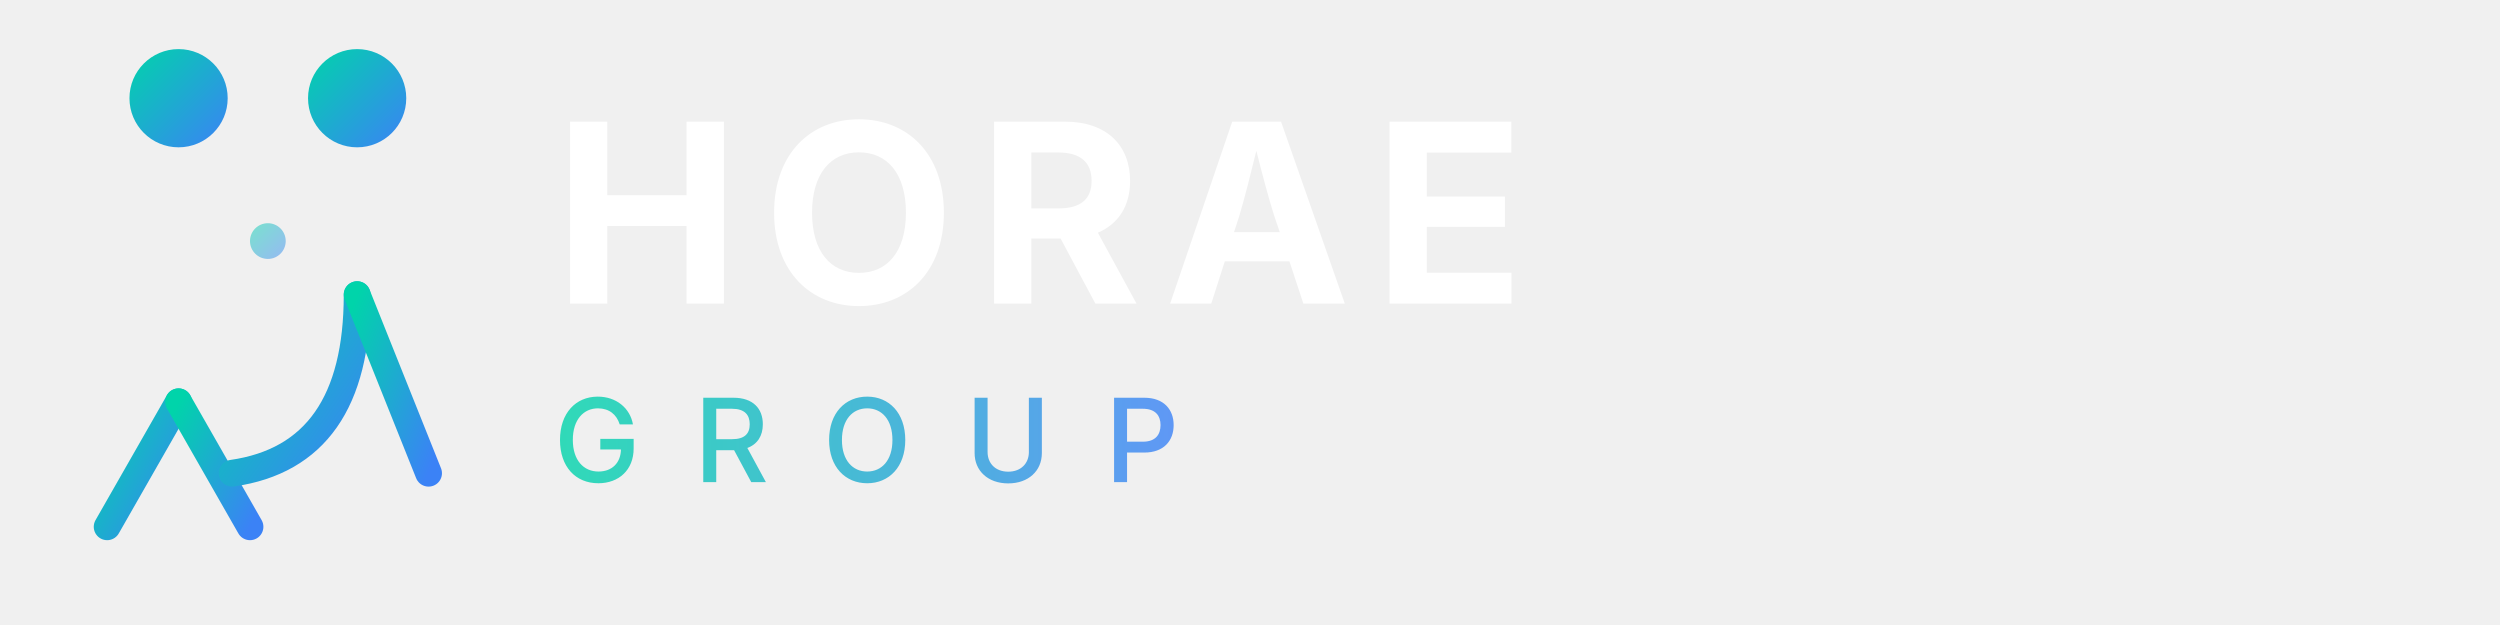
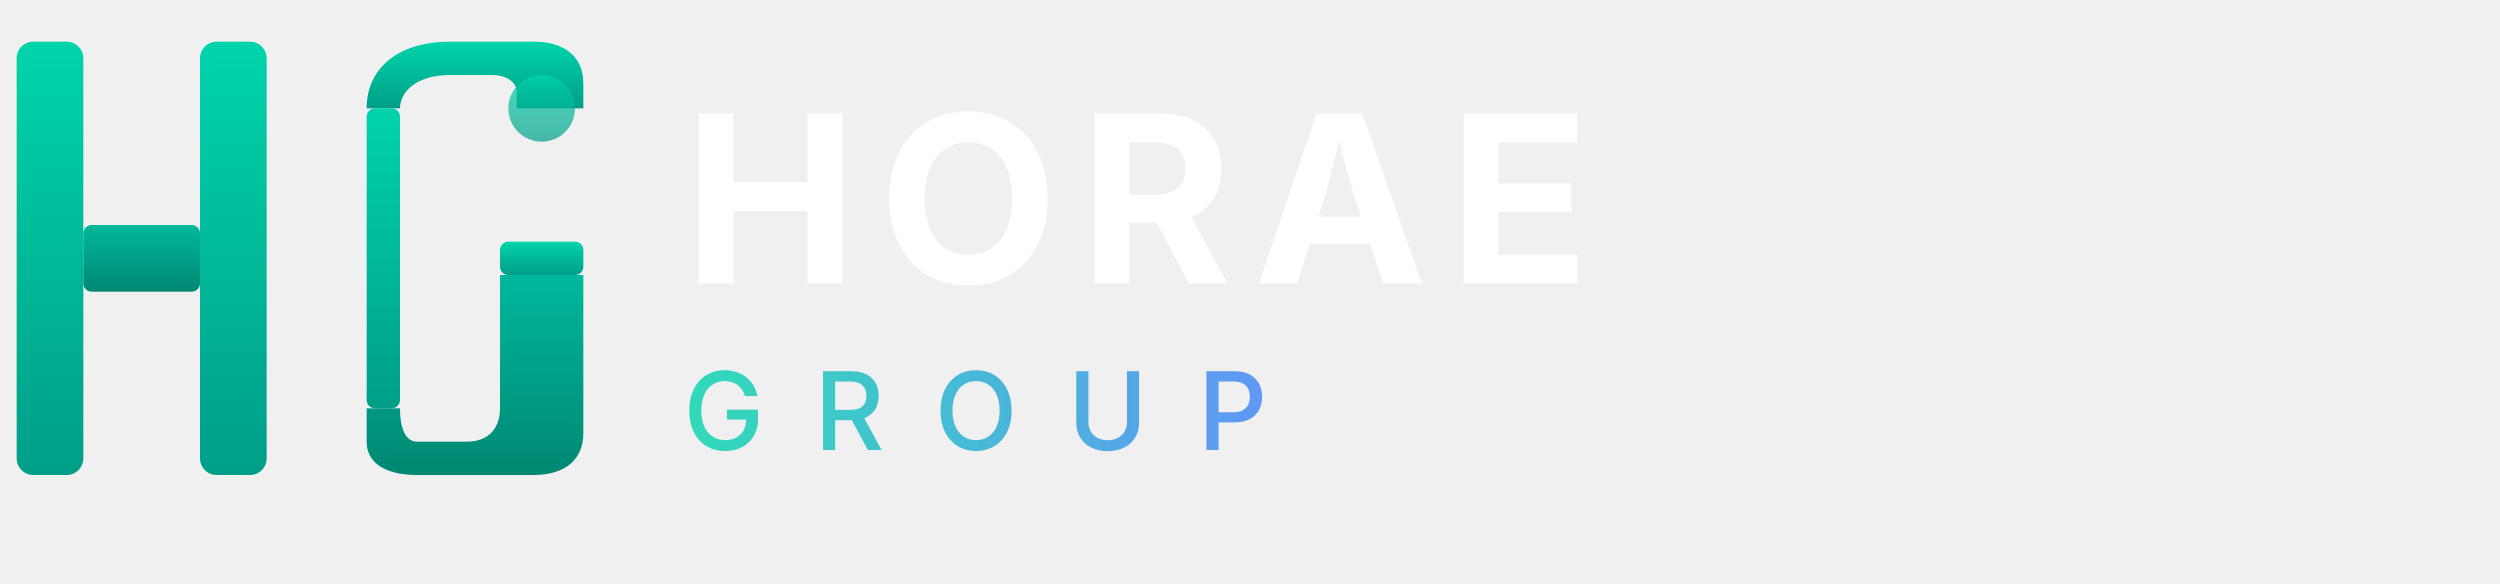
- <svg xmlns="http://www.w3.org/2000/svg" viewBox="0 0 280 70">
+ <svg xmlns="http://www.w3.org/2000/svg" viewBox="0 0 300 70">
  <defs>
-     <linearGradient id="accent" x1="0%" y1="0%" x2="100%" y2="100%">
+     <linearGradient id="grad1" x1="0%" y1="0%" x2="100%" y2="100%">
      <stop offset="0%" stop-color="#00d4aa" />
+       <stop offset="50%" stop-color="#00b8a0" />
      <stop offset="100%" stop-color="#3b82f6" />
    </linearGradient>
-     <linearGradient id="accentSub" x1="0%" y1="0%" x2="100%" y2="0%">
+     <linearGradient id="grad2" x1="0%" y1="0%" x2="0%" y2="100%">
+       <stop offset="0%" stop-color="#00d4aa" />
+       <stop offset="100%" stop-color="#009e88" />
+     </linearGradient>
+     <linearGradient id="grad3" x1="0%" y1="0%" x2="0%" y2="100%">
+       <stop offset="0%" stop-color="#00b89c" />
+       <stop offset="100%" stop-color="#008873" />
+     </linearGradient>
+     <linearGradient id="textGrad" x1="0%" y1="0%" x2="100%" y2="0%">
      <stop offset="0%" stop-color="#00d4aa" stop-opacity="0.8" />
      <stop offset="100%" stop-color="#3b82f6" stop-opacity="0.8" />
    </linearGradient>
  </defs>
-   <g transform="translate(4, 3)">
-     <circle cx="16" cy="8" r="5.5" fill="url(#accent)" />
-     <path d="M16 14 L16 42" stroke="url(#accent)" stroke-width="3.5" stroke-linecap="round" />
-     <path d="M16 24 L36 24" stroke="url(#accent)" stroke-width="3" stroke-linecap="round" />
-     <path d="M16 42 L8 56" stroke="url(#accent)" stroke-width="3" stroke-linecap="round" />
-     <path d="M16 42 L24 56" stroke="url(#accent)" stroke-width="3" stroke-linecap="round" />
-     <circle cx="36" cy="8" r="5.5" fill="url(#accent)" />
-     <path d="M36 14 L36 30" stroke="url(#accent)" stroke-width="3.5" stroke-linecap="round" />
-     <path d="M36 30 Q36 48, 22 50" stroke="url(#accent)" stroke-width="3" stroke-linecap="round" fill="none" />
-     <path d="M36 38 L28 38" stroke="url(#accent)" stroke-width="2.5" stroke-linecap="round" />
-     <path d="M36 30 L44 50" stroke="url(#accent)" stroke-width="3" stroke-linecap="round" />
-     <circle cx="26" cy="24" r="2" fill="url(#accent)" opacity="0.5" />
+   <g transform="translate(2, 5)">
+     <rect x="0" y="0" width="8" height="52" rx="2" fill="url(#grad2)" />
+     <rect x="22" y="0" width="8" height="52" rx="2" fill="url(#grad2)" />
+     <rect x="8" y="22" width="14" height="8" rx="1" fill="url(#grad3)" />
+     <path d="M42 8 C42 3, 46 0, 52 0 L62 0 C66 0, 68 2, 68 5 L68 8 L60 8 L60 6 C60 5, 59 4, 57 4 L52 4 C48 4, 46 6, 46 8 L46 8" fill="url(#grad2)" />
+     <rect x="42" y="8" width="4" height="36" rx="1" fill="url(#grad2)" />
+     <path d="M42 44 L42 48 C42 51, 45 52, 48 52 L62 52 C66 52, 68 50, 68 47 L68 28 L58 28 L58 44 C58 46, 57 48, 54 48 L48 48 C47 48, 46 47, 46 44" fill="url(#grad3)" />
+     <rect x="58" y="24" width="10" height="4" rx="1" fill="url(#grad2)" />
+     <circle cx="63" cy="8" r="4" fill="url(#grad2)" opacity="0.7" />
  </g>
-   <text x="62" y="34" font-family="'Space Grotesk', 'Inter', Arial, sans-serif" font-size="28" font-weight="700" fill="#ffffff" letter-spacing="2.5">HORAE</text>
-   <text x="62" y="54" font-family="'Space Grotesk', 'Inter', Arial, sans-serif" font-size="13" font-weight="500" fill="url(#accentSub)" letter-spacing="6">GROUP</text>
+   <text x="82" y="34" font-family="'Space Grotesk', 'Inter', Arial, sans-serif" font-size="28" font-weight="700" fill="#ffffff" letter-spacing="2.5">HORAE</text>
+   <text x="82" y="54" font-family="'Space Grotesk', 'Inter', Arial, sans-serif" font-size="13" font-weight="500" fill="url(#textGrad)" letter-spacing="6">GROUP</text>
</svg>
